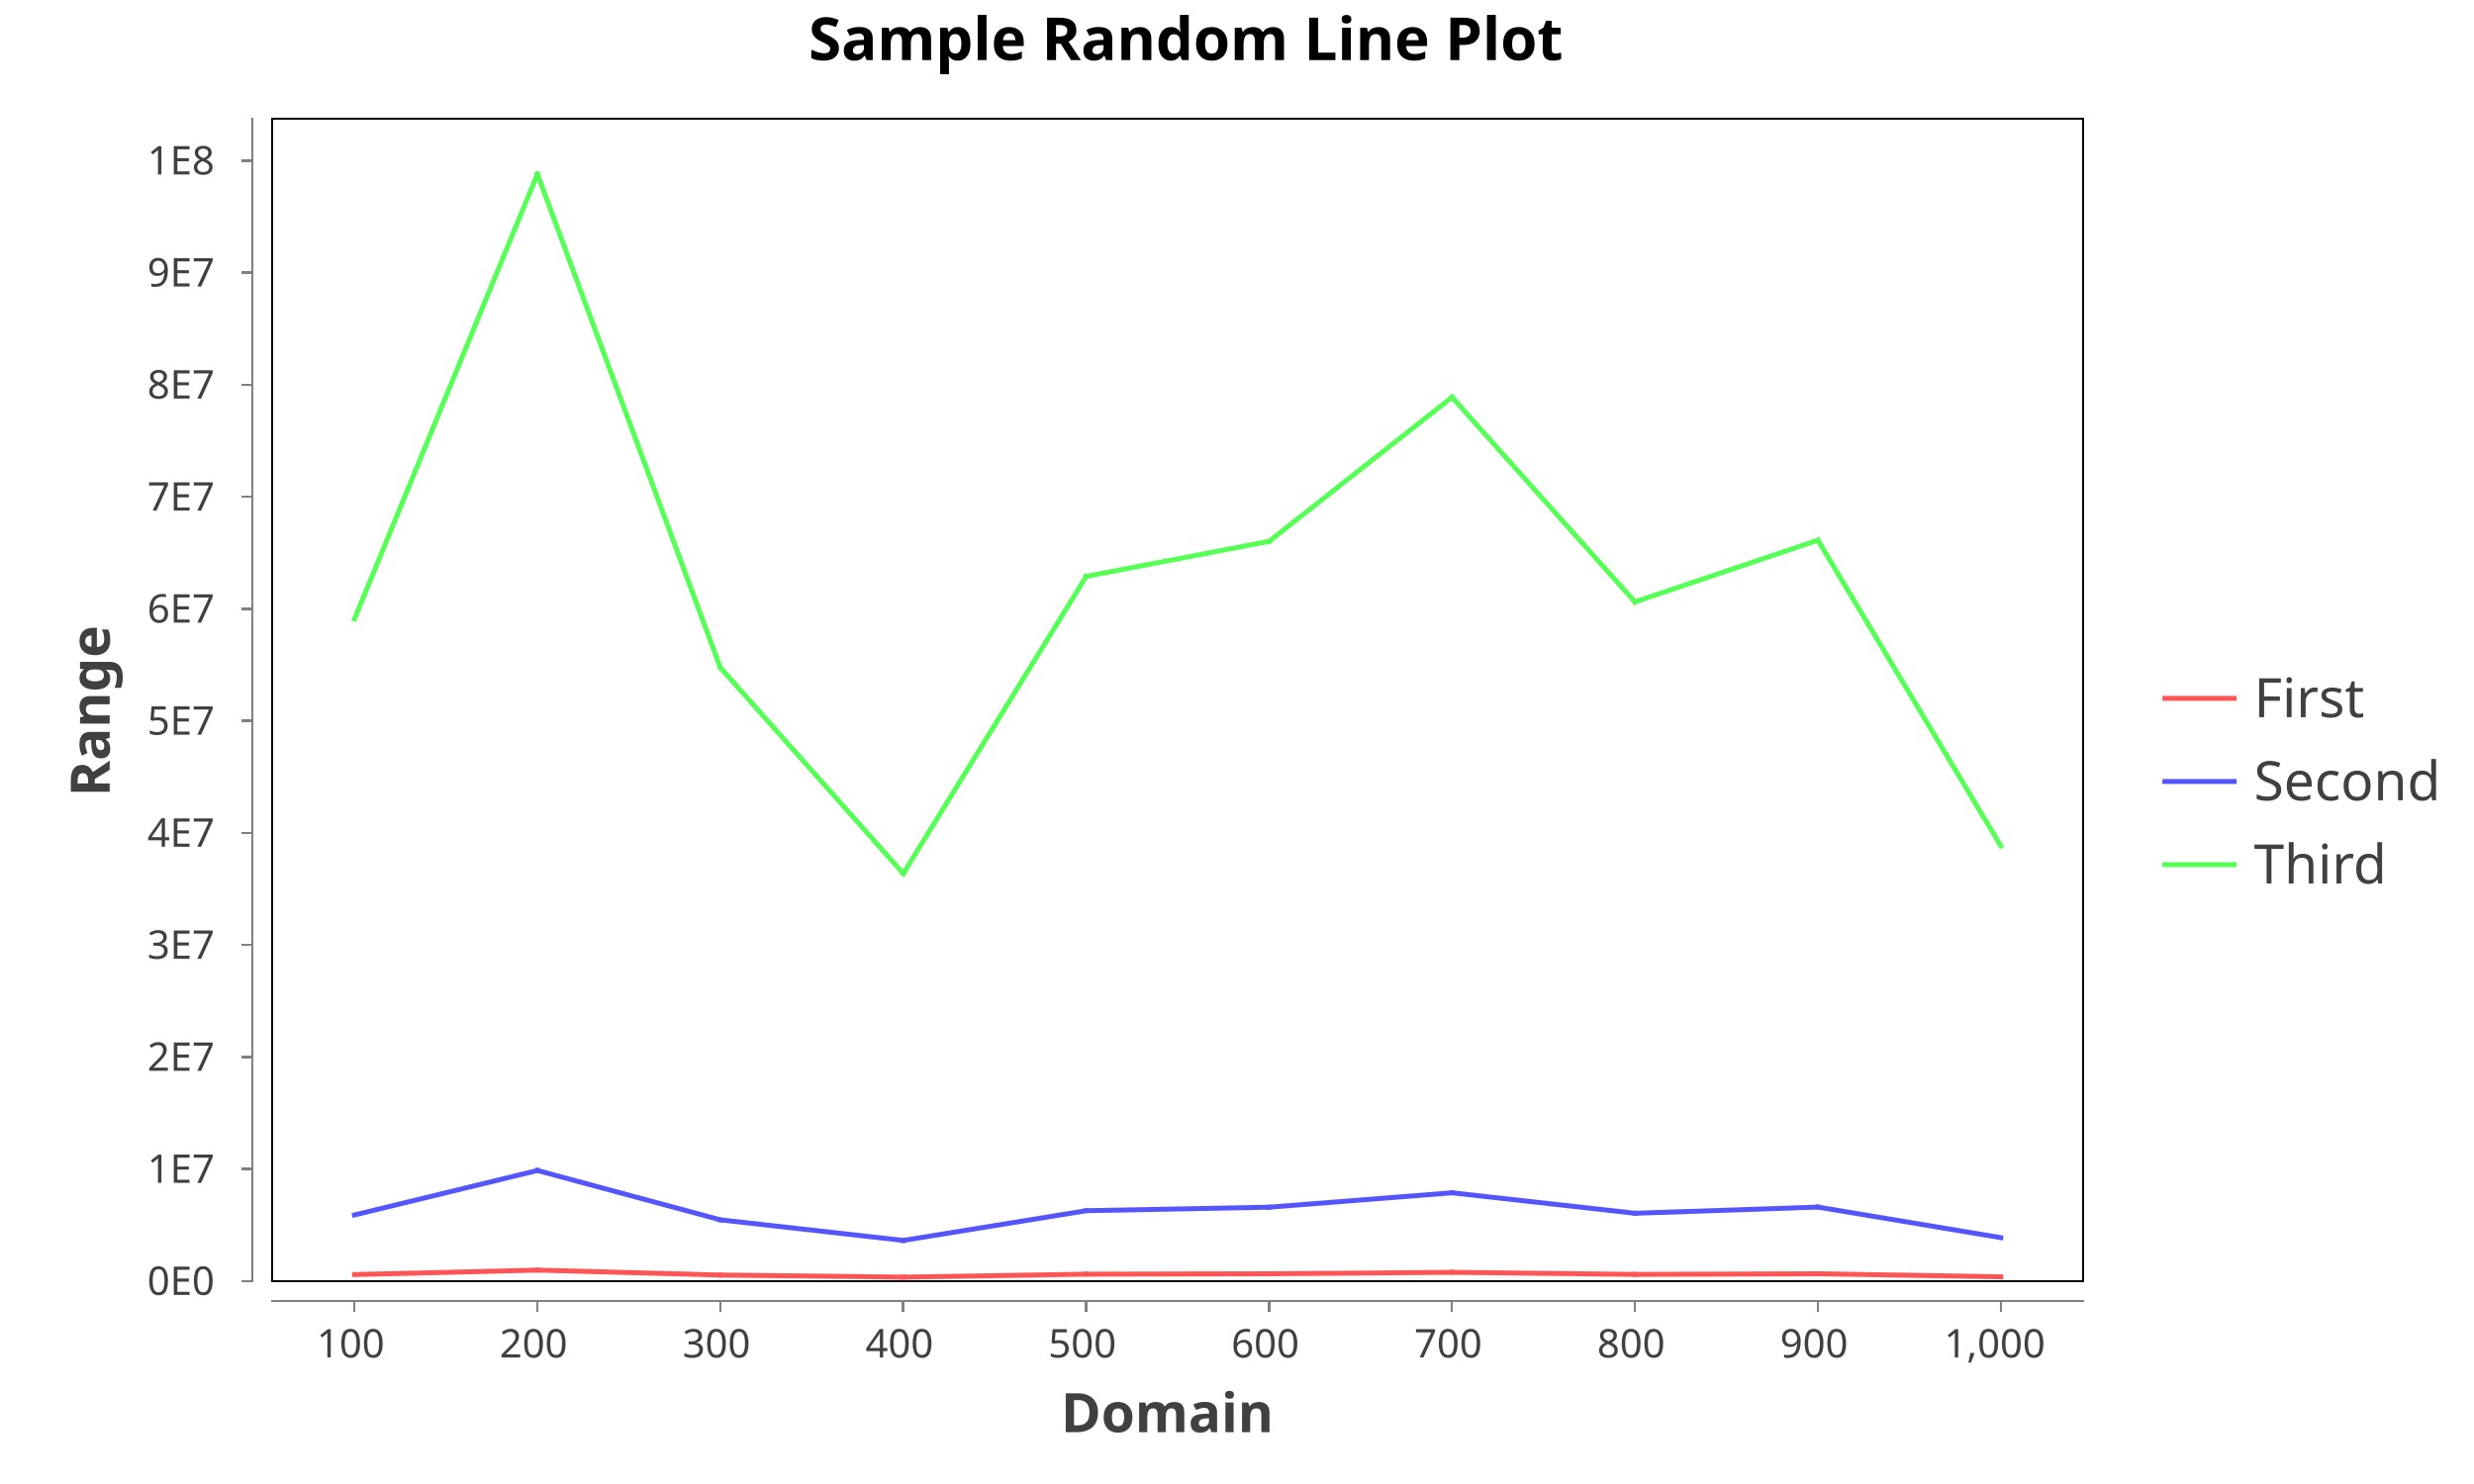
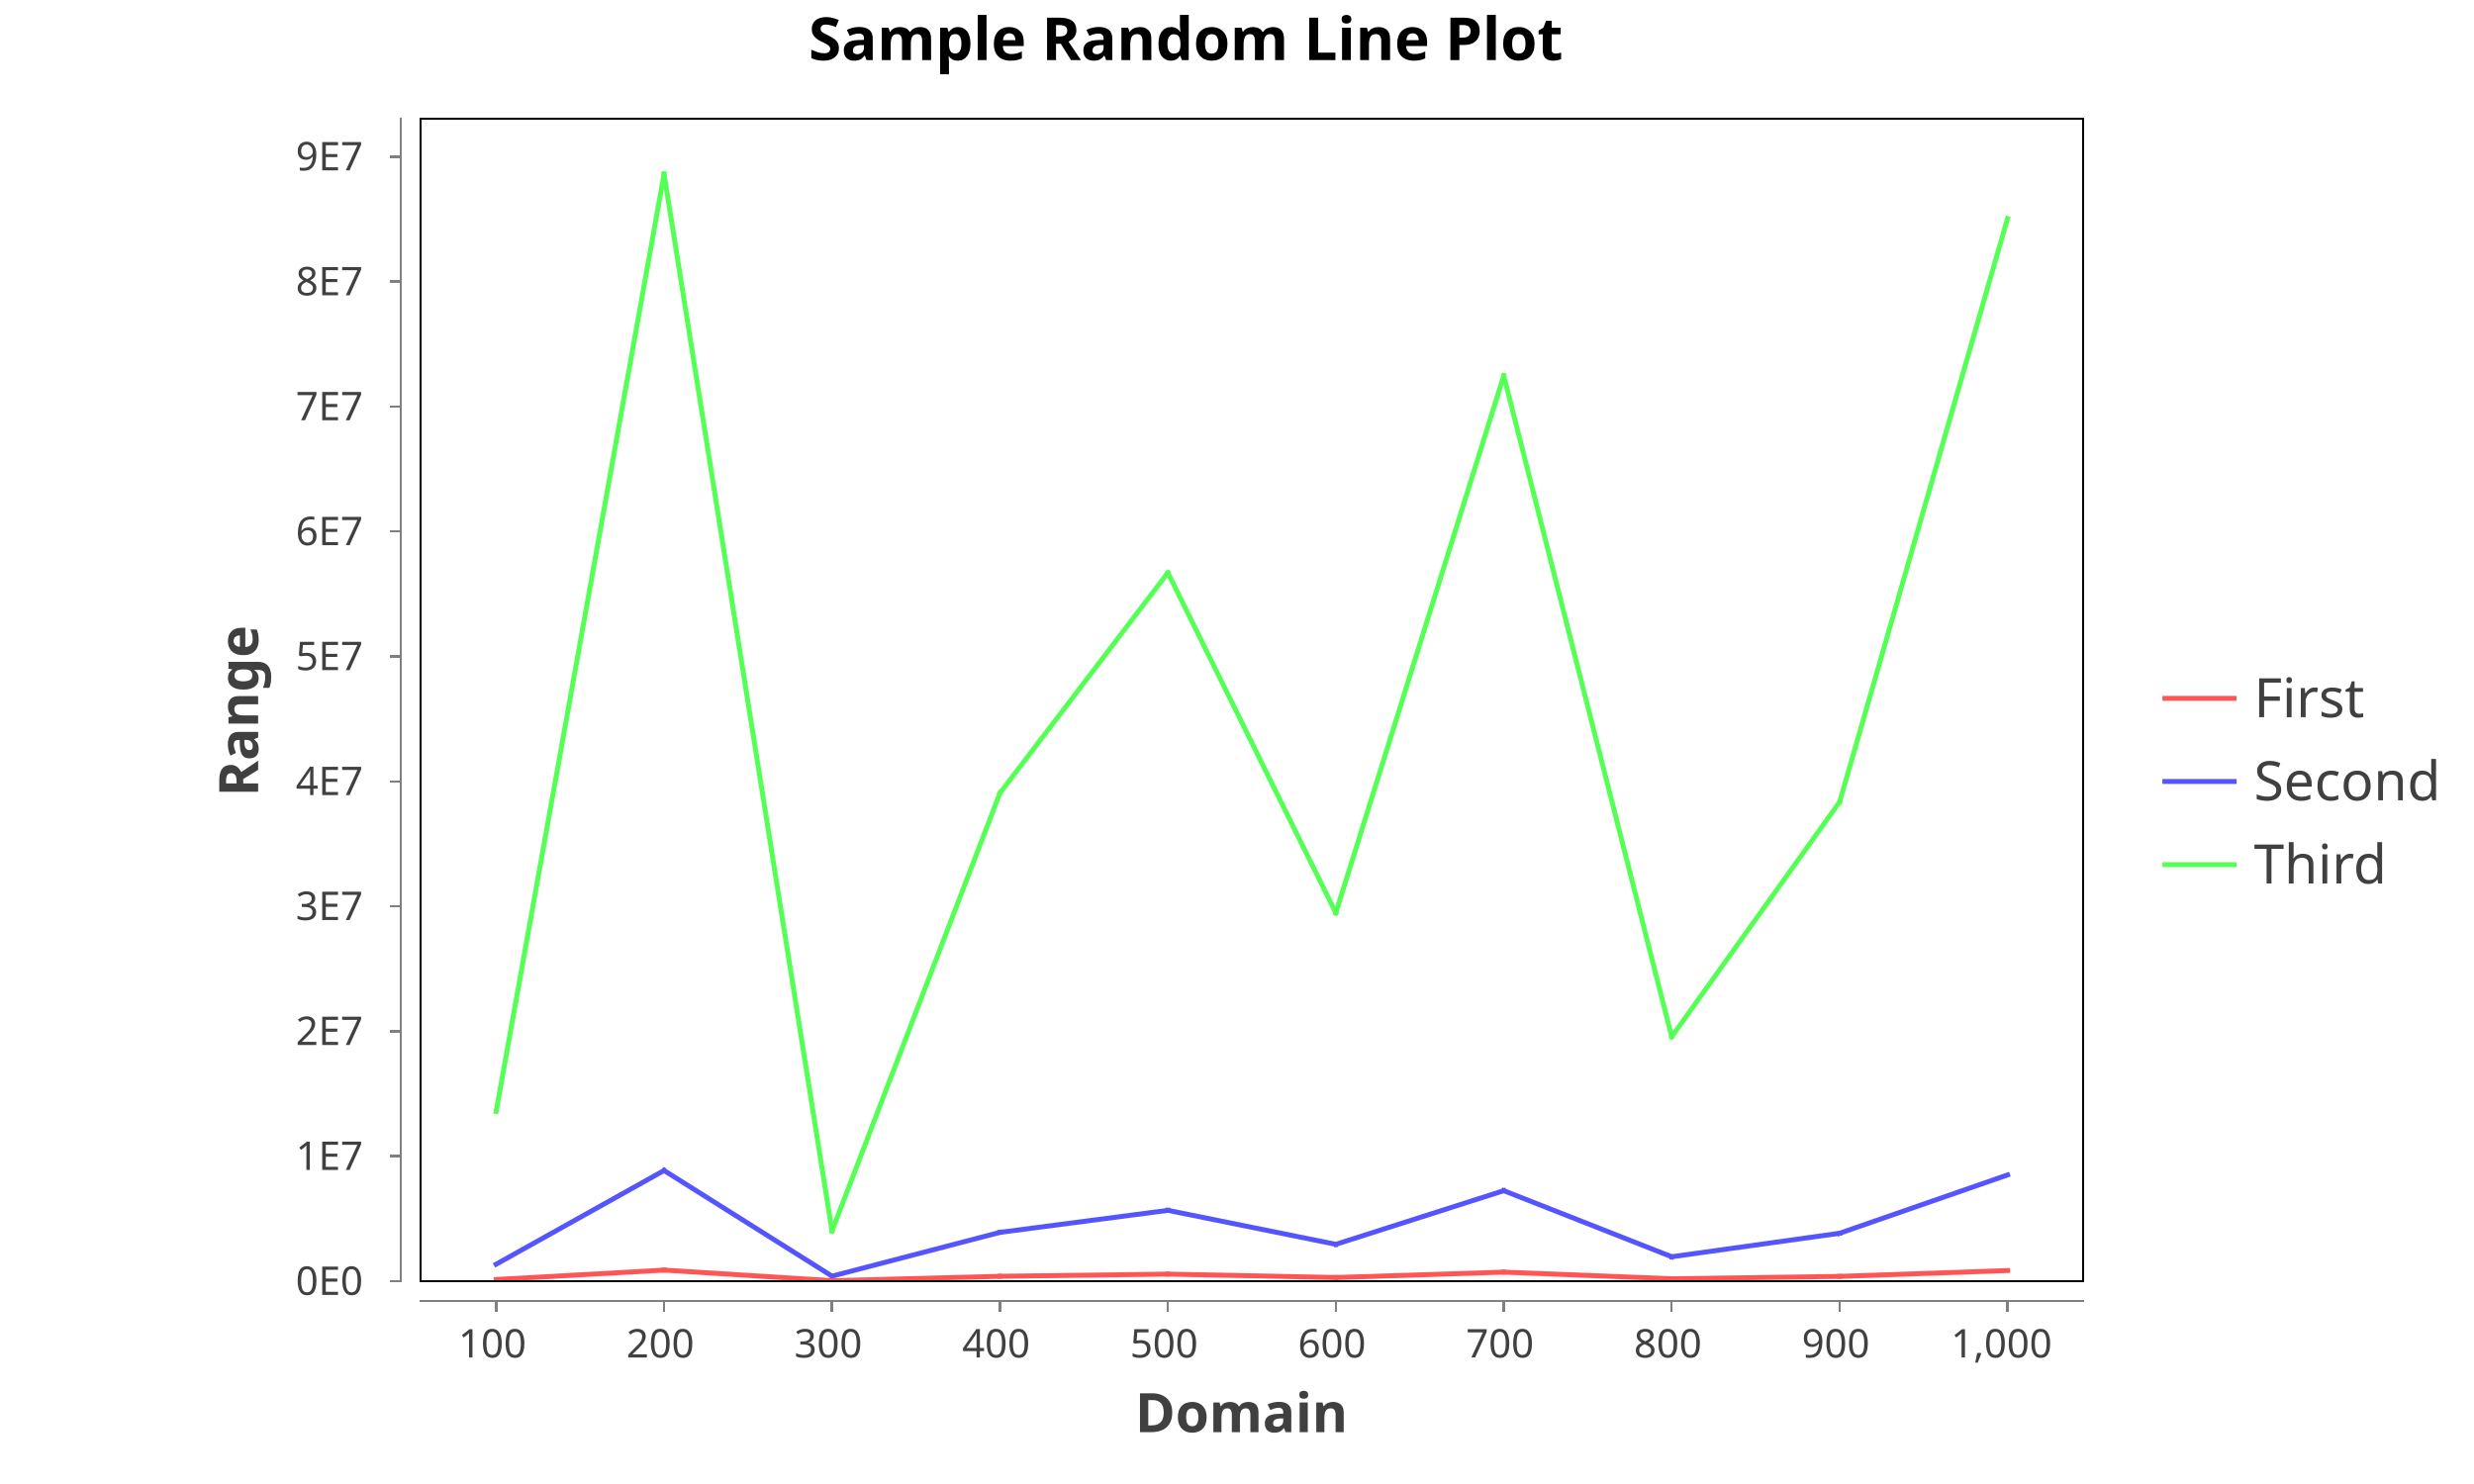
<svg xmlns="http://www.w3.org/2000/svg" width="500" height="300" text-rendering="auto" shape-rendering="auto">
  <defs>
-     <clipPath id="14263658109144clip-0">
+     <clipPath id="19667210551625clip-0">
      <path d="M 0 0 L 500 0 L 500 300 L 0 300 L 0 0 Z " />
    </clipPath>
-     <clipPath id="14263658109144clip-1">
-       <path d="M 159.86 123.14 L 159.86 623.14 L -140.14 623.14 L -140.14 123.14 L 159.86 123.14 Z " />
+     <clipPath id="19667210551625clip-1">
+       <path d="M 189.86 93.14 L 189.86 593.14 L -110.14 593.14 L -110.14 93.14 L 189.86 93.14 Z " />
    </clipPath>
-     <clipPath id="14263658109144clip-2">
-       <path d="M 55 24 L 55 259 L 421 259 L 421 24 Z " />
+     <clipPath id="19667210551625clip-2">
+       <path d="M 85 24 L 85 259 L 421 259 L 421 24 Z " />
    </clipPath>
  </defs>
-   <rect x="0" y="0" width="500" height="300" style="fill: rgb(255,255,255); fill-opacity: 1.0" transform="matrix(1,0,0,1,0,0)" clip-path="url(#14263658109144clip-0)" />
+   <rect x="0" y="0" width="500" height="300" style="fill: rgb(255,255,255); fill-opacity: 1.0" transform="matrix(1,0,0,1,0,0)" clip-path="url(#19667210551625clip-0)" />
  <g transform="matrix(1,0,0,1,0,0)">
-     <text x="163.42" y="12.14" style="fill: rgb(0,0,0); fill-opacity: 1.0; font-family: sans-serif; font-size: 12px; font-weight: bold; " clip-path="url(#14263658109144clip-0)">Sample Random Line Plot</text>
+     <text x="163.42" y="12.14" style="fill: rgb(0,0,0); fill-opacity: 1.0; font-family: sans-serif; font-size: 12px; font-weight: bold; " clip-path="url(#19667210551625clip-0)">Sample Random Line Plot</text>
  </g>
-   <rect x="434.52" y="131.78" width="64.48" height="52.41" style="fill: rgb(255,255,255); fill-opacity: 1.0" transform="matrix(1,0,0,1,0,0)" clip-path="url(#14263658109144clip-0)" />
-   <g style="stroke-width: 1.0;stroke: rgb(255,85,85);stroke-opacity: 1.0;stroke-linecap: square;stroke-linejoin: bevel;shape-rendering:geometricPrecision;; fill: none" transform="matrix(1,0,0,1,0,0)" clip-path="url(#14263658109144clip-0)">
+   <rect x="434.52" y="131.78" width="64.48" height="52.41" style="fill: rgb(255,255,255); fill-opacity: 1.0" transform="matrix(1,0,0,1,0,0)" clip-path="url(#19667210551625clip-0)" />
+   <g style="stroke-width: 1.0;stroke: rgb(255,85,85);stroke-opacity: 1.0;stroke-linecap: square;stroke-linejoin: bevel;shape-rendering:geometricPrecision;; fill: none" transform="matrix(1,0,0,1,0,0)" clip-path="url(#19667210551625clip-0)">
    <path d="M 437.52 141.18 L 451.52 141.18" />
  </g>
  <g transform="matrix(1,0,0,1,0,0)">
-     <text x="455.52" y="144.99" style="fill: rgb(64,64,64); fill-opacity: 1.0; font-family: sans-serif; font-size: 11px; " clip-path="url(#14263658109144clip-0)">First</text>
+     <text x="455.52" y="144.99" style="fill: rgb(64,64,64); fill-opacity: 1.0; font-family: sans-serif; font-size: 11px; " clip-path="url(#19667210551625clip-0)">First</text>
  </g>
-   <g style="stroke-width: 1.0;stroke: rgb(85,85,255);stroke-opacity: 1.0;stroke-linecap: square;stroke-linejoin: bevel;shape-rendering:geometricPrecision;; fill: none" transform="matrix(1,0,0,1,0,0)" clip-path="url(#14263658109144clip-0)">
+   <g style="stroke-width: 1.0;stroke: rgb(85,85,255);stroke-opacity: 1.0;stroke-linecap: square;stroke-linejoin: bevel;shape-rendering:geometricPrecision;; fill: none" transform="matrix(1,0,0,1,0,0)" clip-path="url(#19667210551625clip-0)">
    <path d="M 437.52 157.98 L 451.52 157.98" />
  </g>
  <g transform="matrix(1,0,0,1,0,0)">
-     <text x="455.52" y="161.79" style="fill: rgb(64,64,64); fill-opacity: 1.0; font-family: sans-serif; font-size: 11px; " clip-path="url(#14263658109144clip-0)">Second</text>
+     <text x="455.52" y="161.79" style="fill: rgb(64,64,64); fill-opacity: 1.0; font-family: sans-serif; font-size: 11px; " clip-path="url(#19667210551625clip-0)">Second</text>
  </g>
-   <g style="stroke-width: 1.0;stroke: rgb(85,255,85);stroke-opacity: 1.0;stroke-linecap: square;stroke-linejoin: bevel;shape-rendering:geometricPrecision;; fill: none" transform="matrix(1,0,0,1,0,0)" clip-path="url(#14263658109144clip-0)">
+   <g style="stroke-width: 1.0;stroke: rgb(85,255,85);stroke-opacity: 1.0;stroke-linecap: square;stroke-linejoin: bevel;shape-rendering:geometricPrecision;; fill: none" transform="matrix(1,0,0,1,0,0)" clip-path="url(#19667210551625clip-0)">
    <path d="M 437.52 174.79 L 451.52 174.79" />
  </g>
  <g transform="matrix(1,0,0,1,0,0)">
-     <text x="455.52" y="178.6" style="fill: rgb(64,64,64); fill-opacity: 1.0; font-family: sans-serif; font-size: 11px; " clip-path="url(#14263658109144clip-0)">Third</text>
+     <text x="455.52" y="178.6" style="fill: rgb(64,64,64); fill-opacity: 1.0; font-family: sans-serif; font-size: 11px; " clip-path="url(#19667210551625clip-0)">Third</text>
  </g>
-   <rect x="55" y="24" width="366" height="235" style="fill: rgb(255,255,255); fill-opacity: 1.0" transform="matrix(1,0,0,1,0,0)" clip-path="url(#14263658109144clip-0)" />
-   <line x1="55" y1="263" x2="421" y2="263" style="stroke-width: 0.5;stroke: rgb(128,128,128);stroke-opacity: 1.0;stroke-linecap: square;shape-rendering:crispEdges;" transform="matrix(1,0,0,1,0,0)" clip-path="url(#14263658109144clip-0)" />
+   <rect x="85" y="24" width="336" height="235" style="fill: rgb(255,255,255); fill-opacity: 1.0" transform="matrix(1,0,0,1,0,0)" clip-path="url(#19667210551625clip-0)" />
+   <line x1="85" y1="263" x2="421" y2="263" style="stroke-width: 0.5;stroke: rgb(128,128,128);stroke-opacity: 1.0;stroke-linecap: square;shape-rendering:crispEdges;" transform="matrix(1,0,0,1,0,0)" clip-path="url(#19667210551625clip-0)" />
  <g transform="matrix(1,0,0,1,0,0)">
-     <text x="64" y="274.43" style="fill: rgb(64,64,64); fill-opacity: 1.0; font-family: sans-serif; font-size: 8px; " clip-path="url(#14263658109144clip-0)">100</text>
+     <text x="92.64" y="274.43" style="fill: rgb(64,64,64); fill-opacity: 1.0; font-family: sans-serif; font-size: 8px; " clip-path="url(#19667210551625clip-0)">100</text>
  </g>
-   <line x1="71.64" y1="265" x2="71.64" y2="263" style="stroke-width: 0.5;stroke: rgb(128,128,128);stroke-opacity: 1.0;stroke-linecap: square;shape-rendering:crispEdges;" transform="matrix(1,0,0,1,0,0)" clip-path="url(#14263658109144clip-0)" />
+   <line x1="100.27" y1="265" x2="100.27" y2="263" style="stroke-width: 0.5;stroke: rgb(128,128,128);stroke-opacity: 1.0;stroke-linecap: square;shape-rendering:crispEdges;" transform="matrix(1,0,0,1,0,0)" clip-path="url(#19667210551625clip-0)" />
  <g transform="matrix(1,0,0,1,0,0)">
-     <text x="100.97" y="274.43" style="fill: rgb(64,64,64); fill-opacity: 1.0; font-family: sans-serif; font-size: 8px; " clip-path="url(#14263658109144clip-0)">200</text>
+     <text x="126.58" y="274.43" style="fill: rgb(64,64,64); fill-opacity: 1.0; font-family: sans-serif; font-size: 8px; " clip-path="url(#19667210551625clip-0)">200</text>
  </g>
-   <line x1="108.61" y1="265" x2="108.61" y2="263" style="stroke-width: 0.5;stroke: rgb(128,128,128);stroke-opacity: 1.0;stroke-linecap: square;shape-rendering:crispEdges;" transform="matrix(1,0,0,1,0,0)" clip-path="url(#14263658109144clip-0)" />
+   <line x1="134.21" y1="265" x2="134.21" y2="263" style="stroke-width: 0.5;stroke: rgb(128,128,128);stroke-opacity: 1.0;stroke-linecap: square;shape-rendering:crispEdges;" transform="matrix(1,0,0,1,0,0)" clip-path="url(#19667210551625clip-0)" />
  <g transform="matrix(1,0,0,1,0,0)">
-     <text x="137.94" y="274.43" style="fill: rgb(64,64,64); fill-opacity: 1.0; font-family: sans-serif; font-size: 8px; " clip-path="url(#14263658109144clip-0)">300</text>
+     <text x="160.52" y="274.43" style="fill: rgb(64,64,64); fill-opacity: 1.0; font-family: sans-serif; font-size: 8px; " clip-path="url(#19667210551625clip-0)">300</text>
  </g>
-   <line x1="145.58" y1="265" x2="145.58" y2="263" style="stroke-width: 0.5;stroke: rgb(128,128,128);stroke-opacity: 1.0;stroke-linecap: square;shape-rendering:crispEdges;" transform="matrix(1,0,0,1,0,0)" clip-path="url(#14263658109144clip-0)" />
+   <line x1="168.15" y1="265" x2="168.15" y2="263" style="stroke-width: 0.5;stroke: rgb(128,128,128);stroke-opacity: 1.0;stroke-linecap: square;shape-rendering:crispEdges;" transform="matrix(1,0,0,1,0,0)" clip-path="url(#19667210551625clip-0)" />
  <g transform="matrix(1,0,0,1,0,0)">
-     <text x="174.91" y="274.43" style="fill: rgb(64,64,64); fill-opacity: 1.0; font-family: sans-serif; font-size: 8px; " clip-path="url(#14263658109144clip-0)">400</text>
+     <text x="194.46" y="274.43" style="fill: rgb(64,64,64); fill-opacity: 1.0; font-family: sans-serif; font-size: 8px; " clip-path="url(#19667210551625clip-0)">400</text>
  </g>
-   <line x1="182.55" y1="265" x2="182.55" y2="263" style="stroke-width: 0.5;stroke: rgb(128,128,128);stroke-opacity: 1.0;stroke-linecap: square;shape-rendering:crispEdges;" transform="matrix(1,0,0,1,0,0)" clip-path="url(#14263658109144clip-0)" />
+   <line x1="202.09" y1="265" x2="202.09" y2="263" style="stroke-width: 0.5;stroke: rgb(128,128,128);stroke-opacity: 1.0;stroke-linecap: square;shape-rendering:crispEdges;" transform="matrix(1,0,0,1,0,0)" clip-path="url(#19667210551625clip-0)" />
  <g transform="matrix(1,0,0,1,0,0)">
-     <text x="211.88" y="274.43" style="fill: rgb(64,64,64); fill-opacity: 1.0; font-family: sans-serif; font-size: 8px; " clip-path="url(#14263658109144clip-0)">500</text>
+     <text x="228.4" y="274.43" style="fill: rgb(64,64,64); fill-opacity: 1.0; font-family: sans-serif; font-size: 8px; " clip-path="url(#19667210551625clip-0)">500</text>
  </g>
-   <line x1="219.52" y1="265" x2="219.52" y2="263" style="stroke-width: 0.5;stroke: rgb(128,128,128);stroke-opacity: 1.0;stroke-linecap: square;shape-rendering:crispEdges;" transform="matrix(1,0,0,1,0,0)" clip-path="url(#14263658109144clip-0)" />
+   <line x1="236.03" y1="265" x2="236.03" y2="263" style="stroke-width: 0.5;stroke: rgb(128,128,128);stroke-opacity: 1.0;stroke-linecap: square;shape-rendering:crispEdges;" transform="matrix(1,0,0,1,0,0)" clip-path="url(#19667210551625clip-0)" />
  <g transform="matrix(1,0,0,1,0,0)">
-     <text x="248.85" y="274.43" style="fill: rgb(64,64,64); fill-opacity: 1.0; font-family: sans-serif; font-size: 8px; " clip-path="url(#14263658109144clip-0)">600</text>
+     <text x="262.33" y="274.43" style="fill: rgb(64,64,64); fill-opacity: 1.0; font-family: sans-serif; font-size: 8px; " clip-path="url(#19667210551625clip-0)">600</text>
  </g>
-   <line x1="256.48" y1="265" x2="256.48" y2="263" style="stroke-width: 0.5;stroke: rgb(128,128,128);stroke-opacity: 1.0;stroke-linecap: square;shape-rendering:crispEdges;" transform="matrix(1,0,0,1,0,0)" clip-path="url(#14263658109144clip-0)" />
+   <line x1="269.97" y1="265" x2="269.97" y2="263" style="stroke-width: 0.5;stroke: rgb(128,128,128);stroke-opacity: 1.0;stroke-linecap: square;shape-rendering:crispEdges;" transform="matrix(1,0,0,1,0,0)" clip-path="url(#19667210551625clip-0)" />
  <g transform="matrix(1,0,0,1,0,0)">
-     <text x="285.82" y="274.43" style="fill: rgb(64,64,64); fill-opacity: 1.0; font-family: sans-serif; font-size: 8px; " clip-path="url(#14263658109144clip-0)">700</text>
+     <text x="296.27" y="274.43" style="fill: rgb(64,64,64); fill-opacity: 1.0; font-family: sans-serif; font-size: 8px; " clip-path="url(#19667210551625clip-0)">700</text>
  </g>
-   <line x1="293.45" y1="265" x2="293.45" y2="263" style="stroke-width: 0.5;stroke: rgb(128,128,128);stroke-opacity: 1.0;stroke-linecap: square;shape-rendering:crispEdges;" transform="matrix(1,0,0,1,0,0)" clip-path="url(#14263658109144clip-0)" />
+   <line x1="303.91" y1="265" x2="303.91" y2="263" style="stroke-width: 0.5;stroke: rgb(128,128,128);stroke-opacity: 1.0;stroke-linecap: square;shape-rendering:crispEdges;" transform="matrix(1,0,0,1,0,0)" clip-path="url(#19667210551625clip-0)" />
  <g transform="matrix(1,0,0,1,0,0)">
-     <text x="322.79" y="274.43" style="fill: rgb(64,64,64); fill-opacity: 1.0; font-family: sans-serif; font-size: 8px; " clip-path="url(#14263658109144clip-0)">800</text>
+     <text x="330.21" y="274.43" style="fill: rgb(64,64,64); fill-opacity: 1.0; font-family: sans-serif; font-size: 8px; " clip-path="url(#19667210551625clip-0)">800</text>
  </g>
-   <line x1="330.42" y1="265" x2="330.42" y2="263" style="stroke-width: 0.5;stroke: rgb(128,128,128);stroke-opacity: 1.0;stroke-linecap: square;shape-rendering:crispEdges;" transform="matrix(1,0,0,1,0,0)" clip-path="url(#14263658109144clip-0)" />
+   <line x1="337.85" y1="265" x2="337.85" y2="263" style="stroke-width: 0.5;stroke: rgb(128,128,128);stroke-opacity: 1.0;stroke-linecap: square;shape-rendering:crispEdges;" transform="matrix(1,0,0,1,0,0)" clip-path="url(#19667210551625clip-0)" />
  <g transform="matrix(1,0,0,1,0,0)">
-     <text x="359.76" y="274.43" style="fill: rgb(64,64,64); fill-opacity: 1.0; font-family: sans-serif; font-size: 8px; " clip-path="url(#14263658109144clip-0)">900</text>
+     <text x="364.15" y="274.43" style="fill: rgb(64,64,64); fill-opacity: 1.0; font-family: sans-serif; font-size: 8px; " clip-path="url(#19667210551625clip-0)">900</text>
  </g>
-   <line x1="367.39" y1="265" x2="367.39" y2="263" style="stroke-width: 0.5;stroke: rgb(128,128,128);stroke-opacity: 1.0;stroke-linecap: square;shape-rendering:crispEdges;" transform="matrix(1,0,0,1,0,0)" clip-path="url(#14263658109144clip-0)" />
+   <line x1="371.79" y1="265" x2="371.79" y2="263" style="stroke-width: 0.5;stroke: rgb(128,128,128);stroke-opacity: 1.0;stroke-linecap: square;shape-rendering:crispEdges;" transform="matrix(1,0,0,1,0,0)" clip-path="url(#19667210551625clip-0)" />
  <g transform="matrix(1,0,0,1,0,0)">
-     <text x="392.91" y="274.43" style="fill: rgb(64,64,64); fill-opacity: 1.0; font-family: sans-serif; font-size: 8px; " clip-path="url(#14263658109144clip-0)">1,000</text>
+     <text x="394.28" y="274.43" style="fill: rgb(64,64,64); fill-opacity: 1.0; font-family: sans-serif; font-size: 8px; " clip-path="url(#19667210551625clip-0)">1,000</text>
  </g>
-   <line x1="404.36" y1="265" x2="404.36" y2="263" style="stroke-width: 0.5;stroke: rgb(128,128,128);stroke-opacity: 1.0;stroke-linecap: square;shape-rendering:crispEdges;" transform="matrix(1,0,0,1,0,0)" clip-path="url(#14263658109144clip-0)" />
+   <line x1="405.73" y1="265" x2="405.73" y2="263" style="stroke-width: 0.5;stroke: rgb(128,128,128);stroke-opacity: 1.0;stroke-linecap: square;shape-rendering:crispEdges;" transform="matrix(1,0,0,1,0,0)" clip-path="url(#19667210551625clip-0)" />
  <g transform="matrix(1,0,0,1,0,0)">
-     <text x="214.41" y="289.52" style="fill: rgb(64,64,64); fill-opacity: 1.0; font-family: sans-serif; font-size: 11px; font-weight: bold; " clip-path="url(#14263658109144clip-0)">Domain</text>
+     <text x="229.41" y="289.52" style="fill: rgb(64,64,64); fill-opacity: 1.0; font-family: sans-serif; font-size: 11px; font-weight: bold; " clip-path="url(#19667210551625clip-0)">Domain</text>
  </g>
-   <line x1="51" y1="24" x2="51" y2="259" style="stroke-width: 0.5;stroke: rgb(128,128,128);stroke-opacity: 1.0;stroke-linecap: square;shape-rendering:crispEdges;" transform="matrix(1,0,0,1,0,0)" clip-path="url(#14263658109144clip-0)" />
+   <line x1="81" y1="24" x2="81" y2="259" style="stroke-width: 0.5;stroke: rgb(128,128,128);stroke-opacity: 1.0;stroke-linecap: square;shape-rendering:crispEdges;" transform="matrix(1,0,0,1,0,0)" clip-path="url(#19667210551625clip-0)" />
  <g transform="matrix(1,0,0,1,0,0)">
-     <text x="29.77" y="261.77" style="fill: rgb(64,64,64); fill-opacity: 1.0; font-family: sans-serif; font-size: 8px; " clip-path="url(#14263658109144clip-0)">0E0</text>
+     <text x="59.77" y="261.77" style="fill: rgb(64,64,64); fill-opacity: 1.0; font-family: sans-serif; font-size: 8px; " clip-path="url(#19667210551625clip-0)">0E0</text>
  </g>
-   <line x1="49" y1="259" x2="51" y2="259" style="stroke-width: 0.5;stroke: rgb(128,128,128);stroke-opacity: 1.0;stroke-linecap: square;shape-rendering:crispEdges;" transform="matrix(1,0,0,1,0,0)" clip-path="url(#14263658109144clip-0)" />
+   <line x1="79" y1="259" x2="81" y2="259" style="stroke-width: 0.5;stroke: rgb(128,128,128);stroke-opacity: 1.0;stroke-linecap: square;shape-rendering:crispEdges;" transform="matrix(1,0,0,1,0,0)" clip-path="url(#19667210551625clip-0)" />
  <g transform="matrix(1,0,0,1,0,0)">
-     <text x="29.77" y="239.12" style="fill: rgb(64,64,64); fill-opacity: 1.0; font-family: sans-serif; font-size: 8px; " clip-path="url(#14263658109144clip-0)">1E7</text>
+     <text x="59.77" y="236.51" style="fill: rgb(64,64,64); fill-opacity: 1.0; font-family: sans-serif; font-size: 8px; " clip-path="url(#19667210551625clip-0)">1E7</text>
  </g>
-   <line x1="49" y1="236.35" x2="51" y2="236.35" style="stroke-width: 0.5;stroke: rgb(128,128,128);stroke-opacity: 1.0;stroke-linecap: square;shape-rendering:crispEdges;" transform="matrix(1,0,0,1,0,0)" clip-path="url(#14263658109144clip-0)" />
+   <line x1="79" y1="233.74" x2="81" y2="233.74" style="stroke-width: 0.5;stroke: rgb(128,128,128);stroke-opacity: 1.0;stroke-linecap: square;shape-rendering:crispEdges;" transform="matrix(1,0,0,1,0,0)" clip-path="url(#19667210551625clip-0)" />
  <g transform="matrix(1,0,0,1,0,0)">
-     <text x="29.77" y="216.47" style="fill: rgb(64,64,64); fill-opacity: 1.0; font-family: sans-serif; font-size: 8px; " clip-path="url(#14263658109144clip-0)">2E7</text>
+     <text x="59.77" y="211.25" style="fill: rgb(64,64,64); fill-opacity: 1.0; font-family: sans-serif; font-size: 8px; " clip-path="url(#19667210551625clip-0)">2E7</text>
  </g>
-   <line x1="49" y1="213.7" x2="51" y2="213.7" style="stroke-width: 0.5;stroke: rgb(128,128,128);stroke-opacity: 1.0;stroke-linecap: square;shape-rendering:crispEdges;" transform="matrix(1,0,0,1,0,0)" clip-path="url(#14263658109144clip-0)" />
+   <line x1="79" y1="208.48" x2="81" y2="208.48" style="stroke-width: 0.5;stroke: rgb(128,128,128);stroke-opacity: 1.0;stroke-linecap: square;shape-rendering:crispEdges;" transform="matrix(1,0,0,1,0,0)" clip-path="url(#19667210551625clip-0)" />
  <g transform="matrix(1,0,0,1,0,0)">
-     <text x="29.77" y="193.82" style="fill: rgb(64,64,64); fill-opacity: 1.0; font-family: sans-serif; font-size: 8px; " clip-path="url(#14263658109144clip-0)">3E7</text>
+     <text x="59.77" y="185.99" style="fill: rgb(64,64,64); fill-opacity: 1.0; font-family: sans-serif; font-size: 8px; " clip-path="url(#19667210551625clip-0)">3E7</text>
  </g>
-   <line x1="49" y1="191.05" x2="51" y2="191.05" style="stroke-width: 0.5;stroke: rgb(128,128,128);stroke-opacity: 1.0;stroke-linecap: square;shape-rendering:crispEdges;" transform="matrix(1,0,0,1,0,0)" clip-path="url(#14263658109144clip-0)" />
+   <line x1="79" y1="183.22" x2="81" y2="183.22" style="stroke-width: 0.5;stroke: rgb(128,128,128);stroke-opacity: 1.0;stroke-linecap: square;shape-rendering:crispEdges;" transform="matrix(1,0,0,1,0,0)" clip-path="url(#19667210551625clip-0)" />
  <g transform="matrix(1,0,0,1,0,0)">
-     <text x="29.77" y="171.17" style="fill: rgb(64,64,64); fill-opacity: 1.0; font-family: sans-serif; font-size: 8px; " clip-path="url(#14263658109144clip-0)">4E7</text>
+     <text x="59.77" y="160.73" style="fill: rgb(64,64,64); fill-opacity: 1.0; font-family: sans-serif; font-size: 8px; " clip-path="url(#19667210551625clip-0)">4E7</text>
  </g>
-   <line x1="49" y1="168.4" x2="51" y2="168.4" style="stroke-width: 0.5;stroke: rgb(128,128,128);stroke-opacity: 1.0;stroke-linecap: square;shape-rendering:crispEdges;" transform="matrix(1,0,0,1,0,0)" clip-path="url(#14263658109144clip-0)" />
+   <line x1="79" y1="157.96" x2="81" y2="157.96" style="stroke-width: 0.5;stroke: rgb(128,128,128);stroke-opacity: 1.0;stroke-linecap: square;shape-rendering:crispEdges;" transform="matrix(1,0,0,1,0,0)" clip-path="url(#19667210551625clip-0)" />
  <g transform="matrix(1,0,0,1,0,0)">
-     <text x="29.77" y="148.52" style="fill: rgb(64,64,64); fill-opacity: 1.0; font-family: sans-serif; font-size: 8px; " clip-path="url(#14263658109144clip-0)">5E7</text>
+     <text x="59.77" y="135.47" style="fill: rgb(64,64,64); fill-opacity: 1.0; font-family: sans-serif; font-size: 8px; " clip-path="url(#19667210551625clip-0)">5E7</text>
  </g>
-   <line x1="49" y1="145.75" x2="51" y2="145.75" style="stroke-width: 0.5;stroke: rgb(128,128,128);stroke-opacity: 1.0;stroke-linecap: square;shape-rendering:crispEdges;" transform="matrix(1,0,0,1,0,0)" clip-path="url(#14263658109144clip-0)" />
+   <line x1="79" y1="132.7" x2="81" y2="132.7" style="stroke-width: 0.5;stroke: rgb(128,128,128);stroke-opacity: 1.0;stroke-linecap: square;shape-rendering:crispEdges;" transform="matrix(1,0,0,1,0,0)" clip-path="url(#19667210551625clip-0)" />
  <g transform="matrix(1,0,0,1,0,0)">
-     <text x="29.77" y="125.87" style="fill: rgb(64,64,64); fill-opacity: 1.0; font-family: sans-serif; font-size: 8px; " clip-path="url(#14263658109144clip-0)">6E7</text>
+     <text x="59.77" y="110.21" style="fill: rgb(64,64,64); fill-opacity: 1.0; font-family: sans-serif; font-size: 8px; " clip-path="url(#19667210551625clip-0)">6E7</text>
  </g>
-   <line x1="49" y1="123.1" x2="51" y2="123.1" style="stroke-width: 0.5;stroke: rgb(128,128,128);stroke-opacity: 1.0;stroke-linecap: square;shape-rendering:crispEdges;" transform="matrix(1,0,0,1,0,0)" clip-path="url(#14263658109144clip-0)" />
+   <line x1="79" y1="107.45" x2="81" y2="107.45" style="stroke-width: 0.5;stroke: rgb(128,128,128);stroke-opacity: 1.0;stroke-linecap: square;shape-rendering:crispEdges;" transform="matrix(1,0,0,1,0,0)" clip-path="url(#19667210551625clip-0)" />
  <g transform="matrix(1,0,0,1,0,0)">
-     <text x="29.77" y="103.22" style="fill: rgb(64,64,64); fill-opacity: 1.0; font-family: sans-serif; font-size: 8px; " clip-path="url(#14263658109144clip-0)">7E7</text>
+     <text x="59.77" y="84.96" style="fill: rgb(64,64,64); fill-opacity: 1.0; font-family: sans-serif; font-size: 8px; " clip-path="url(#19667210551625clip-0)">7E7</text>
  </g>
-   <line x1="49" y1="100.45" x2="51" y2="100.45" style="stroke-width: 0.5;stroke: rgb(128,128,128);stroke-opacity: 1.0;stroke-linecap: square;shape-rendering:crispEdges;" transform="matrix(1,0,0,1,0,0)" clip-path="url(#14263658109144clip-0)" />
+   <line x1="79" y1="82.19" x2="81" y2="82.19" style="stroke-width: 0.5;stroke: rgb(128,128,128);stroke-opacity: 1.0;stroke-linecap: square;shape-rendering:crispEdges;" transform="matrix(1,0,0,1,0,0)" clip-path="url(#19667210551625clip-0)" />
  <g transform="matrix(1,0,0,1,0,0)">
-     <text x="29.77" y="80.57" style="fill: rgb(64,64,64); fill-opacity: 1.0; font-family: sans-serif; font-size: 8px; " clip-path="url(#14263658109144clip-0)">8E7</text>
+     <text x="59.77" y="59.7" style="fill: rgb(64,64,64); fill-opacity: 1.0; font-family: sans-serif; font-size: 8px; " clip-path="url(#19667210551625clip-0)">8E7</text>
  </g>
-   <line x1="49" y1="77.8" x2="51" y2="77.8" style="stroke-width: 0.5;stroke: rgb(128,128,128);stroke-opacity: 1.0;stroke-linecap: square;shape-rendering:crispEdges;" transform="matrix(1,0,0,1,0,0)" clip-path="url(#14263658109144clip-0)" />
+   <line x1="79" y1="56.93" x2="81" y2="56.93" style="stroke-width: 0.5;stroke: rgb(128,128,128);stroke-opacity: 1.0;stroke-linecap: square;shape-rendering:crispEdges;" transform="matrix(1,0,0,1,0,0)" clip-path="url(#19667210551625clip-0)" />
  <g transform="matrix(1,0,0,1,0,0)">
-     <text x="29.77" y="57.92" style="fill: rgb(64,64,64); fill-opacity: 1.0; font-family: sans-serif; font-size: 8px; " clip-path="url(#14263658109144clip-0)">9E7</text>
+     <text x="59.77" y="34.44" style="fill: rgb(64,64,64); fill-opacity: 1.0; font-family: sans-serif; font-size: 8px; " clip-path="url(#19667210551625clip-0)">9E7</text>
  </g>
-   <line x1="49" y1="55.15" x2="51" y2="55.15" style="stroke-width: 0.5;stroke: rgb(128,128,128);stroke-opacity: 1.0;stroke-linecap: square;shape-rendering:crispEdges;" transform="matrix(1,0,0,1,0,0)" clip-path="url(#14263658109144clip-0)" />
-   <g transform="matrix(1,0,0,1,0,0)">
-     <text x="29.77" y="35.27" style="fill: rgb(64,64,64); fill-opacity: 1.0; font-family: sans-serif; font-size: 8px; " clip-path="url(#14263658109144clip-0)">1E8</text>
+   <line x1="79" y1="31.67" x2="81" y2="31.67" style="stroke-width: 0.5;stroke: rgb(128,128,128);stroke-opacity: 1.0;stroke-linecap: square;shape-rendering:crispEdges;" transform="matrix(1,0,0,1,0,0)" clip-path="url(#19667210551625clip-0)" />
+   <g transform="matrix(0,-1,1,0,-93.13672,189.8633)">
+     <text x="28.83" y="145.31" style="fill: rgb(64,64,64); fill-opacity: 1.0; font-family: sans-serif; font-size: 11px; font-weight: bold; " clip-path="url(#19667210551625clip-1)">Range</text>
  </g>
-   <line x1="49" y1="32.5" x2="51" y2="32.5" style="stroke-width: 0.5;stroke: rgb(128,128,128);stroke-opacity: 1.0;stroke-linecap: square;shape-rendering:crispEdges;" transform="matrix(1,0,0,1,0,0)" clip-path="url(#14263658109144clip-0)" />
-   <g transform="matrix(0,-1,1,0,-123.1367,159.8633)">
-     <text x="-1.17" y="145.31" style="fill: rgb(64,64,64); fill-opacity: 1.0; font-family: sans-serif; font-size: 11px; font-weight: bold; " clip-path="url(#14263658109144clip-1)">Range</text>
-   </g>
-   <line x1="71.64" y1="125.11" x2="108.61" y2="35.19" style="stroke-width: 1.0;stroke: rgb(85,255,85);stroke-opacity: 1.0;stroke-linecap: square;stroke-linejoin: bevel;shape-rendering:geometricPrecision;" transform="matrix(1,0,0,1,0,0)" clip-path="url(#14263658109144clip-2)" />
-   <line x1="108.61" y1="35.19" x2="145.58" y2="134.96" style="stroke-width: 1.0;stroke: rgb(85,255,85);stroke-opacity: 1.0;stroke-linecap: square;stroke-linejoin: bevel;shape-rendering:geometricPrecision;" transform="matrix(1,0,0,1,0,0)" clip-path="url(#14263658109144clip-2)" />
-   <line x1="145.58" y1="134.96" x2="182.55" y2="176.59" style="stroke-width: 1.0;stroke: rgb(85,255,85);stroke-opacity: 1.0;stroke-linecap: square;stroke-linejoin: bevel;shape-rendering:geometricPrecision;" transform="matrix(1,0,0,1,0,0)" clip-path="url(#14263658109144clip-2)" />
-   <line x1="182.55" y1="176.59" x2="219.52" y2="116.52" style="stroke-width: 1.0;stroke: rgb(85,255,85);stroke-opacity: 1.0;stroke-linecap: square;stroke-linejoin: bevel;shape-rendering:geometricPrecision;" transform="matrix(1,0,0,1,0,0)" clip-path="url(#14263658109144clip-2)" />
-   <line x1="219.52" y1="116.52" x2="256.48" y2="109.43" style="stroke-width: 1.0;stroke: rgb(85,255,85);stroke-opacity: 1.0;stroke-linecap: square;stroke-linejoin: bevel;shape-rendering:geometricPrecision;" transform="matrix(1,0,0,1,0,0)" clip-path="url(#14263658109144clip-2)" />
-   <line x1="256.48" y1="109.43" x2="293.45" y2="80.29" style="stroke-width: 1.0;stroke: rgb(85,255,85);stroke-opacity: 1.0;stroke-linecap: square;stroke-linejoin: bevel;shape-rendering:geometricPrecision;" transform="matrix(1,0,0,1,0,0)" clip-path="url(#14263658109144clip-2)" />
-   <line x1="293.45" y1="80.29" x2="330.42" y2="121.68" style="stroke-width: 1.0;stroke: rgb(85,255,85);stroke-opacity: 1.0;stroke-linecap: square;stroke-linejoin: bevel;shape-rendering:geometricPrecision;" transform="matrix(1,0,0,1,0,0)" clip-path="url(#14263658109144clip-2)" />
-   <line x1="330.42" y1="121.68" x2="367.39" y2="109.2" style="stroke-width: 1.0;stroke: rgb(85,255,85);stroke-opacity: 1.0;stroke-linecap: square;stroke-linejoin: bevel;shape-rendering:geometricPrecision;" transform="matrix(1,0,0,1,0,0)" clip-path="url(#14263658109144clip-2)" />
-   <line x1="367.39" y1="109.2" x2="404.36" y2="171" style="stroke-width: 1.0;stroke: rgb(85,255,85);stroke-opacity: 1.0;stroke-linecap: square;stroke-linejoin: bevel;shape-rendering:geometricPrecision;" transform="matrix(1,0,0,1,0,0)" clip-path="url(#14263658109144clip-2)" />
-   <line x1="71.64" y1="245.61" x2="108.61" y2="236.62" style="stroke-width: 1.0;stroke: rgb(85,85,255);stroke-opacity: 1.0;stroke-linecap: square;stroke-linejoin: bevel;shape-rendering:geometricPrecision;" transform="matrix(1,0,0,1,0,0)" clip-path="url(#14263658109144clip-2)" />
-   <line x1="108.61" y1="236.62" x2="145.58" y2="246.6" style="stroke-width: 1.0;stroke: rgb(85,85,255);stroke-opacity: 1.0;stroke-linecap: square;stroke-linejoin: bevel;shape-rendering:geometricPrecision;" transform="matrix(1,0,0,1,0,0)" clip-path="url(#14263658109144clip-2)" />
-   <line x1="145.58" y1="246.6" x2="182.55" y2="250.76" style="stroke-width: 1.0;stroke: rgb(85,85,255);stroke-opacity: 1.0;stroke-linecap: square;stroke-linejoin: bevel;shape-rendering:geometricPrecision;" transform="matrix(1,0,0,1,0,0)" clip-path="url(#14263658109144clip-2)" />
-   <line x1="182.55" y1="250.76" x2="219.52" y2="244.75" style="stroke-width: 1.0;stroke: rgb(85,85,255);stroke-opacity: 1.0;stroke-linecap: square;stroke-linejoin: bevel;shape-rendering:geometricPrecision;" transform="matrix(1,0,0,1,0,0)" clip-path="url(#14263658109144clip-2)" />
-   <line x1="219.52" y1="244.75" x2="256.48" y2="244.04" style="stroke-width: 1.0;stroke: rgb(85,85,255);stroke-opacity: 1.0;stroke-linecap: square;stroke-linejoin: bevel;shape-rendering:geometricPrecision;" transform="matrix(1,0,0,1,0,0)" clip-path="url(#14263658109144clip-2)" />
-   <line x1="256.48" y1="244.04" x2="293.45" y2="241.13" style="stroke-width: 1.0;stroke: rgb(85,85,255);stroke-opacity: 1.0;stroke-linecap: square;stroke-linejoin: bevel;shape-rendering:geometricPrecision;" transform="matrix(1,0,0,1,0,0)" clip-path="url(#14263658109144clip-2)" />
-   <line x1="293.45" y1="241.13" x2="330.42" y2="245.27" style="stroke-width: 1.0;stroke: rgb(85,85,255);stroke-opacity: 1.0;stroke-linecap: square;stroke-linejoin: bevel;shape-rendering:geometricPrecision;" transform="matrix(1,0,0,1,0,0)" clip-path="url(#14263658109144clip-2)" />
-   <line x1="330.42" y1="245.27" x2="367.39" y2="244.02" style="stroke-width: 1.0;stroke: rgb(85,85,255);stroke-opacity: 1.0;stroke-linecap: square;stroke-linejoin: bevel;shape-rendering:geometricPrecision;" transform="matrix(1,0,0,1,0,0)" clip-path="url(#14263658109144clip-2)" />
-   <line x1="367.39" y1="244.02" x2="404.36" y2="250.2" style="stroke-width: 1.0;stroke: rgb(85,85,255);stroke-opacity: 1.0;stroke-linecap: square;stroke-linejoin: bevel;shape-rendering:geometricPrecision;" transform="matrix(1,0,0,1,0,0)" clip-path="url(#14263658109144clip-2)" />
-   <line x1="71.64" y1="257.66" x2="108.61" y2="256.76" style="stroke-width: 1.0;stroke: rgb(255,85,85);stroke-opacity: 1.0;stroke-linecap: square;stroke-linejoin: bevel;shape-rendering:geometricPrecision;" transform="matrix(1,0,0,1,0,0)" clip-path="url(#14263658109144clip-2)" />
-   <line x1="108.61" y1="256.76" x2="145.58" y2="257.76" style="stroke-width: 1.0;stroke: rgb(255,85,85);stroke-opacity: 1.0;stroke-linecap: square;stroke-linejoin: bevel;shape-rendering:geometricPrecision;" transform="matrix(1,0,0,1,0,0)" clip-path="url(#14263658109144clip-2)" />
-   <line x1="145.58" y1="257.76" x2="182.55" y2="258.18" style="stroke-width: 1.0;stroke: rgb(255,85,85);stroke-opacity: 1.0;stroke-linecap: square;stroke-linejoin: bevel;shape-rendering:geometricPrecision;" transform="matrix(1,0,0,1,0,0)" clip-path="url(#14263658109144clip-2)" />
-   <line x1="182.55" y1="258.18" x2="219.52" y2="257.58" style="stroke-width: 1.0;stroke: rgb(255,85,85);stroke-opacity: 1.0;stroke-linecap: square;stroke-linejoin: bevel;shape-rendering:geometricPrecision;" transform="matrix(1,0,0,1,0,0)" clip-path="url(#14263658109144clip-2)" />
-   <line x1="219.52" y1="257.58" x2="256.48" y2="257.5" style="stroke-width: 1.0;stroke: rgb(255,85,85);stroke-opacity: 1.0;stroke-linecap: square;stroke-linejoin: bevel;shape-rendering:geometricPrecision;" transform="matrix(1,0,0,1,0,0)" clip-path="url(#14263658109144clip-2)" />
-   <line x1="256.48" y1="257.5" x2="293.45" y2="257.21" style="stroke-width: 1.0;stroke: rgb(255,85,85);stroke-opacity: 1.0;stroke-linecap: square;stroke-linejoin: bevel;shape-rendering:geometricPrecision;" transform="matrix(1,0,0,1,0,0)" clip-path="url(#14263658109144clip-2)" />
-   <line x1="293.45" y1="257.21" x2="330.42" y2="257.63" style="stroke-width: 1.0;stroke: rgb(255,85,85);stroke-opacity: 1.0;stroke-linecap: square;stroke-linejoin: bevel;shape-rendering:geometricPrecision;" transform="matrix(1,0,0,1,0,0)" clip-path="url(#14263658109144clip-2)" />
-   <line x1="330.42" y1="257.63" x2="367.39" y2="257.5" style="stroke-width: 1.0;stroke: rgb(255,85,85);stroke-opacity: 1.0;stroke-linecap: square;stroke-linejoin: bevel;shape-rendering:geometricPrecision;" transform="matrix(1,0,0,1,0,0)" clip-path="url(#14263658109144clip-2)" />
-   <line x1="367.39" y1="257.5" x2="404.36" y2="258.12" style="stroke-width: 1.0;stroke: rgb(255,85,85);stroke-opacity: 1.0;stroke-linecap: square;stroke-linejoin: bevel;shape-rendering:geometricPrecision;" transform="matrix(1,0,0,1,0,0)" clip-path="url(#14263658109144clip-2)" />
-   <rect x="55" y="24" width="366" height="235" style="stroke-width: 0.5;stroke: rgb(0,0,0);stroke-opacity: 1.0;stroke-linecap: round;stroke-linejoin: round;shape-rendering:crispEdges;; fill: none" transform="matrix(1,0,0,1,0,0)" clip-path="url(#14263658109144clip-0)" />
+   <line x1="100.27" y1="224.71" x2="134.21" y2="35.19" style="stroke-width: 1.0;stroke: rgb(85,255,85);stroke-opacity: 1.0;stroke-linecap: square;stroke-linejoin: bevel;shape-rendering:geometricPrecision;" transform="matrix(1,0,0,1,0,0)" clip-path="url(#19667210551625clip-2)" />
+   <line x1="134.21" y1="35.19" x2="168.15" y2="248.84" style="stroke-width: 1.0;stroke: rgb(85,255,85);stroke-opacity: 1.0;stroke-linecap: square;stroke-linejoin: bevel;shape-rendering:geometricPrecision;" transform="matrix(1,0,0,1,0,0)" clip-path="url(#19667210551625clip-2)" />
+   <line x1="168.15" y1="248.84" x2="202.09" y2="160.32" style="stroke-width: 1.0;stroke: rgb(85,255,85);stroke-opacity: 1.0;stroke-linecap: square;stroke-linejoin: bevel;shape-rendering:geometricPrecision;" transform="matrix(1,0,0,1,0,0)" clip-path="url(#19667210551625clip-2)" />
+   <line x1="202.09" y1="160.32" x2="236.03" y2="115.78" style="stroke-width: 1.0;stroke: rgb(85,255,85);stroke-opacity: 1.0;stroke-linecap: square;stroke-linejoin: bevel;shape-rendering:geometricPrecision;" transform="matrix(1,0,0,1,0,0)" clip-path="url(#19667210551625clip-2)" />
+   <line x1="236.03" y1="115.78" x2="269.97" y2="184.54" style="stroke-width: 1.0;stroke: rgb(85,255,85);stroke-opacity: 1.0;stroke-linecap: square;stroke-linejoin: bevel;shape-rendering:geometricPrecision;" transform="matrix(1,0,0,1,0,0)" clip-path="url(#19667210551625clip-2)" />
+   <line x1="269.97" y1="184.54" x2="303.91" y2="75.97" style="stroke-width: 1.0;stroke: rgb(85,255,85);stroke-opacity: 1.0;stroke-linecap: square;stroke-linejoin: bevel;shape-rendering:geometricPrecision;" transform="matrix(1,0,0,1,0,0)" clip-path="url(#19667210551625clip-2)" />
+   <line x1="303.91" y1="75.97" x2="337.85" y2="209.58" style="stroke-width: 1.0;stroke: rgb(85,255,85);stroke-opacity: 1.0;stroke-linecap: square;stroke-linejoin: bevel;shape-rendering:geometricPrecision;" transform="matrix(1,0,0,1,0,0)" clip-path="url(#19667210551625clip-2)" />
+   <line x1="337.85" y1="209.58" x2="371.79" y2="162.12" style="stroke-width: 1.0;stroke: rgb(85,255,85);stroke-opacity: 1.0;stroke-linecap: square;stroke-linejoin: bevel;shape-rendering:geometricPrecision;" transform="matrix(1,0,0,1,0,0)" clip-path="url(#19667210551625clip-2)" />
+   <line x1="371.79" y1="162.12" x2="405.73" y2="44.18" style="stroke-width: 1.0;stroke: rgb(85,255,85);stroke-opacity: 1.0;stroke-linecap: square;stroke-linejoin: bevel;shape-rendering:geometricPrecision;" transform="matrix(1,0,0,1,0,0)" clip-path="url(#19667210551625clip-2)" />
+   <line x1="100.27" y1="255.57" x2="134.21" y2="236.62" style="stroke-width: 1.0;stroke: rgb(85,85,255);stroke-opacity: 1.0;stroke-linecap: square;stroke-linejoin: bevel;shape-rendering:geometricPrecision;" transform="matrix(1,0,0,1,0,0)" clip-path="url(#19667210551625clip-2)" />
+   <line x1="134.21" y1="236.62" x2="168.15" y2="257.98" style="stroke-width: 1.0;stroke: rgb(85,85,255);stroke-opacity: 1.0;stroke-linecap: square;stroke-linejoin: bevel;shape-rendering:geometricPrecision;" transform="matrix(1,0,0,1,0,0)" clip-path="url(#19667210551625clip-2)" />
+   <line x1="168.15" y1="257.98" x2="202.09" y2="249.13" style="stroke-width: 1.0;stroke: rgb(85,85,255);stroke-opacity: 1.0;stroke-linecap: square;stroke-linejoin: bevel;shape-rendering:geometricPrecision;" transform="matrix(1,0,0,1,0,0)" clip-path="url(#19667210551625clip-2)" />
+   <line x1="202.09" y1="249.13" x2="236.03" y2="244.68" style="stroke-width: 1.0;stroke: rgb(85,85,255);stroke-opacity: 1.0;stroke-linecap: square;stroke-linejoin: bevel;shape-rendering:geometricPrecision;" transform="matrix(1,0,0,1,0,0)" clip-path="url(#19667210551625clip-2)" />
+   <line x1="236.03" y1="244.68" x2="269.97" y2="251.55" style="stroke-width: 1.0;stroke: rgb(85,85,255);stroke-opacity: 1.0;stroke-linecap: square;stroke-linejoin: bevel;shape-rendering:geometricPrecision;" transform="matrix(1,0,0,1,0,0)" clip-path="url(#19667210551625clip-2)" />
+   <line x1="269.97" y1="251.55" x2="303.91" y2="240.7" style="stroke-width: 1.0;stroke: rgb(85,85,255);stroke-opacity: 1.0;stroke-linecap: square;stroke-linejoin: bevel;shape-rendering:geometricPrecision;" transform="matrix(1,0,0,1,0,0)" clip-path="url(#19667210551625clip-2)" />
+   <line x1="303.91" y1="240.7" x2="337.85" y2="254.06" style="stroke-width: 1.0;stroke: rgb(85,85,255);stroke-opacity: 1.0;stroke-linecap: square;stroke-linejoin: bevel;shape-rendering:geometricPrecision;" transform="matrix(1,0,0,1,0,0)" clip-path="url(#19667210551625clip-2)" />
+   <line x1="337.85" y1="254.06" x2="371.79" y2="249.31" style="stroke-width: 1.0;stroke: rgb(85,85,255);stroke-opacity: 1.0;stroke-linecap: square;stroke-linejoin: bevel;shape-rendering:geometricPrecision;" transform="matrix(1,0,0,1,0,0)" clip-path="url(#19667210551625clip-2)" />
+   <line x1="371.79" y1="249.31" x2="405.73" y2="237.52" style="stroke-width: 1.0;stroke: rgb(85,85,255);stroke-opacity: 1.0;stroke-linecap: square;stroke-linejoin: bevel;shape-rendering:geometricPrecision;" transform="matrix(1,0,0,1,0,0)" clip-path="url(#19667210551625clip-2)" />
+   <line x1="100.27" y1="258.66" x2="134.21" y2="256.76" style="stroke-width: 1.0;stroke: rgb(255,85,85);stroke-opacity: 1.0;stroke-linecap: square;stroke-linejoin: bevel;shape-rendering:geometricPrecision;" transform="matrix(1,0,0,1,0,0)" clip-path="url(#19667210551625clip-2)" />
+   <line x1="134.21" y1="256.76" x2="168.15" y2="258.9" style="stroke-width: 1.0;stroke: rgb(255,85,85);stroke-opacity: 1.0;stroke-linecap: square;stroke-linejoin: bevel;shape-rendering:geometricPrecision;" transform="matrix(1,0,0,1,0,0)" clip-path="url(#19667210551625clip-2)" />
+   <line x1="168.15" y1="258.9" x2="202.09" y2="258.01" style="stroke-width: 1.0;stroke: rgb(255,85,85);stroke-opacity: 1.0;stroke-linecap: square;stroke-linejoin: bevel;shape-rendering:geometricPrecision;" transform="matrix(1,0,0,1,0,0)" clip-path="url(#19667210551625clip-2)" />
+   <line x1="202.09" y1="258.01" x2="236.03" y2="257.57" style="stroke-width: 1.0;stroke: rgb(255,85,85);stroke-opacity: 1.0;stroke-linecap: square;stroke-linejoin: bevel;shape-rendering:geometricPrecision;" transform="matrix(1,0,0,1,0,0)" clip-path="url(#19667210551625clip-2)" />
+   <line x1="236.03" y1="257.57" x2="269.97" y2="258.26" style="stroke-width: 1.0;stroke: rgb(255,85,85);stroke-opacity: 1.0;stroke-linecap: square;stroke-linejoin: bevel;shape-rendering:geometricPrecision;" transform="matrix(1,0,0,1,0,0)" clip-path="url(#19667210551625clip-2)" />
+   <line x1="269.97" y1="258.26" x2="303.91" y2="257.17" style="stroke-width: 1.0;stroke: rgb(255,85,85);stroke-opacity: 1.0;stroke-linecap: square;stroke-linejoin: bevel;shape-rendering:geometricPrecision;" transform="matrix(1,0,0,1,0,0)" clip-path="url(#19667210551625clip-2)" />
+   <line x1="303.91" y1="257.17" x2="337.85" y2="258.51" style="stroke-width: 1.0;stroke: rgb(255,85,85);stroke-opacity: 1.0;stroke-linecap: square;stroke-linejoin: bevel;shape-rendering:geometricPrecision;" transform="matrix(1,0,0,1,0,0)" clip-path="url(#19667210551625clip-2)" />
+   <line x1="337.85" y1="258.51" x2="371.79" y2="258.03" style="stroke-width: 1.0;stroke: rgb(255,85,85);stroke-opacity: 1.0;stroke-linecap: square;stroke-linejoin: bevel;shape-rendering:geometricPrecision;" transform="matrix(1,0,0,1,0,0)" clip-path="url(#19667210551625clip-2)" />
+   <line x1="371.79" y1="258.03" x2="405.73" y2="256.85" style="stroke-width: 1.0;stroke: rgb(255,85,85);stroke-opacity: 1.0;stroke-linecap: square;stroke-linejoin: bevel;shape-rendering:geometricPrecision;" transform="matrix(1,0,0,1,0,0)" clip-path="url(#19667210551625clip-2)" />
+   <rect x="85" y="24" width="336" height="235" style="stroke-width: 0.5;stroke: rgb(0,0,0);stroke-opacity: 1.0;stroke-linecap: round;stroke-linejoin: round;shape-rendering:crispEdges;; fill: none" transform="matrix(1,0,0,1,0,0)" clip-path="url(#19667210551625clip-0)" />
</svg>
